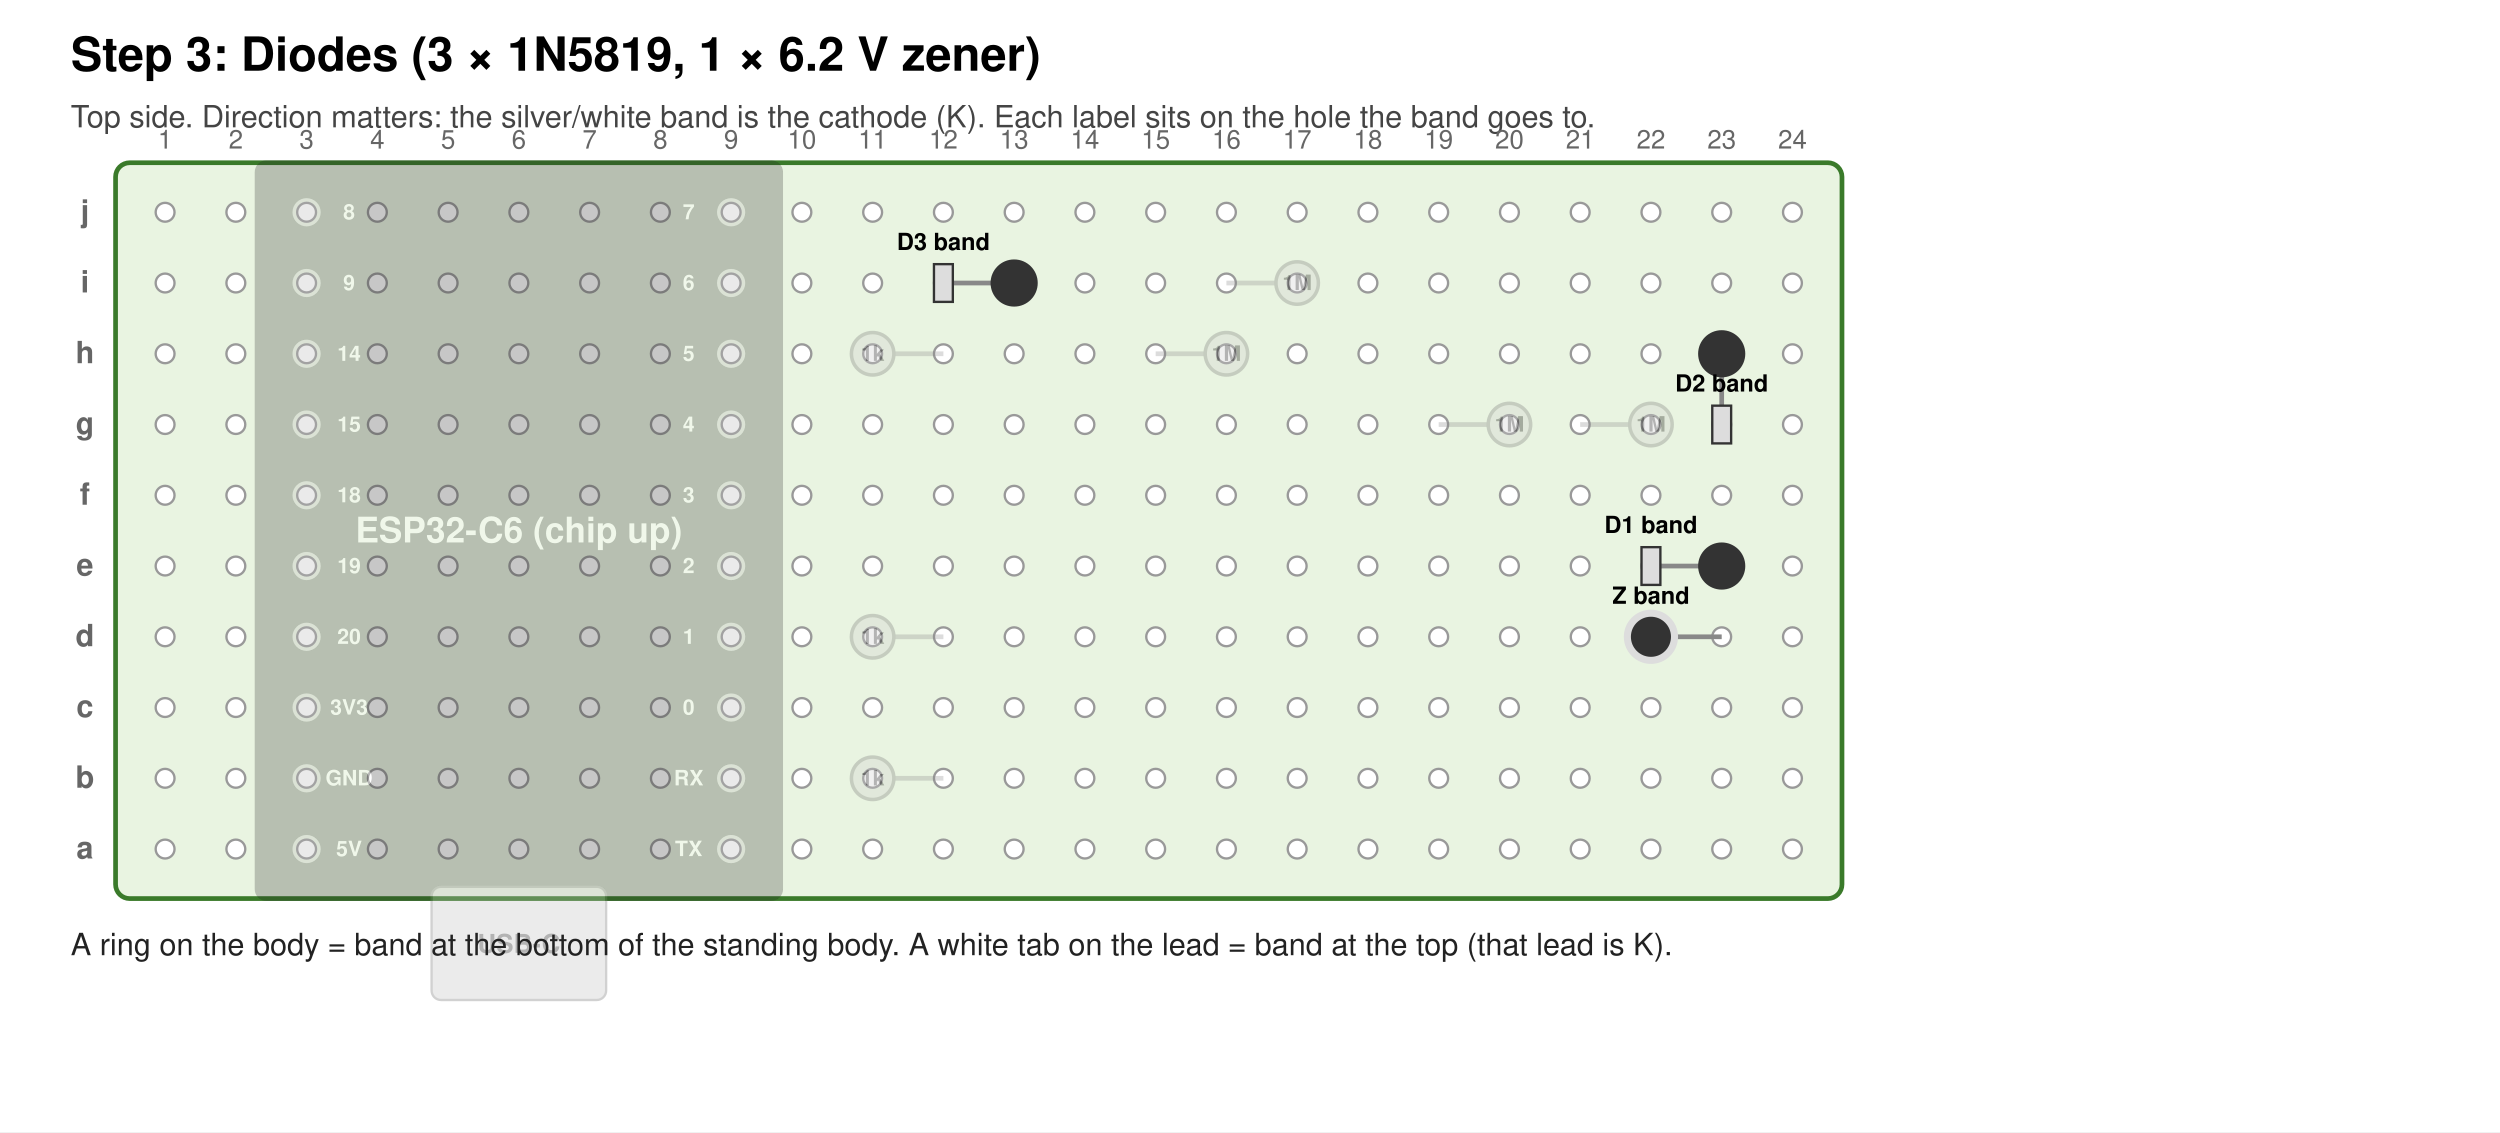
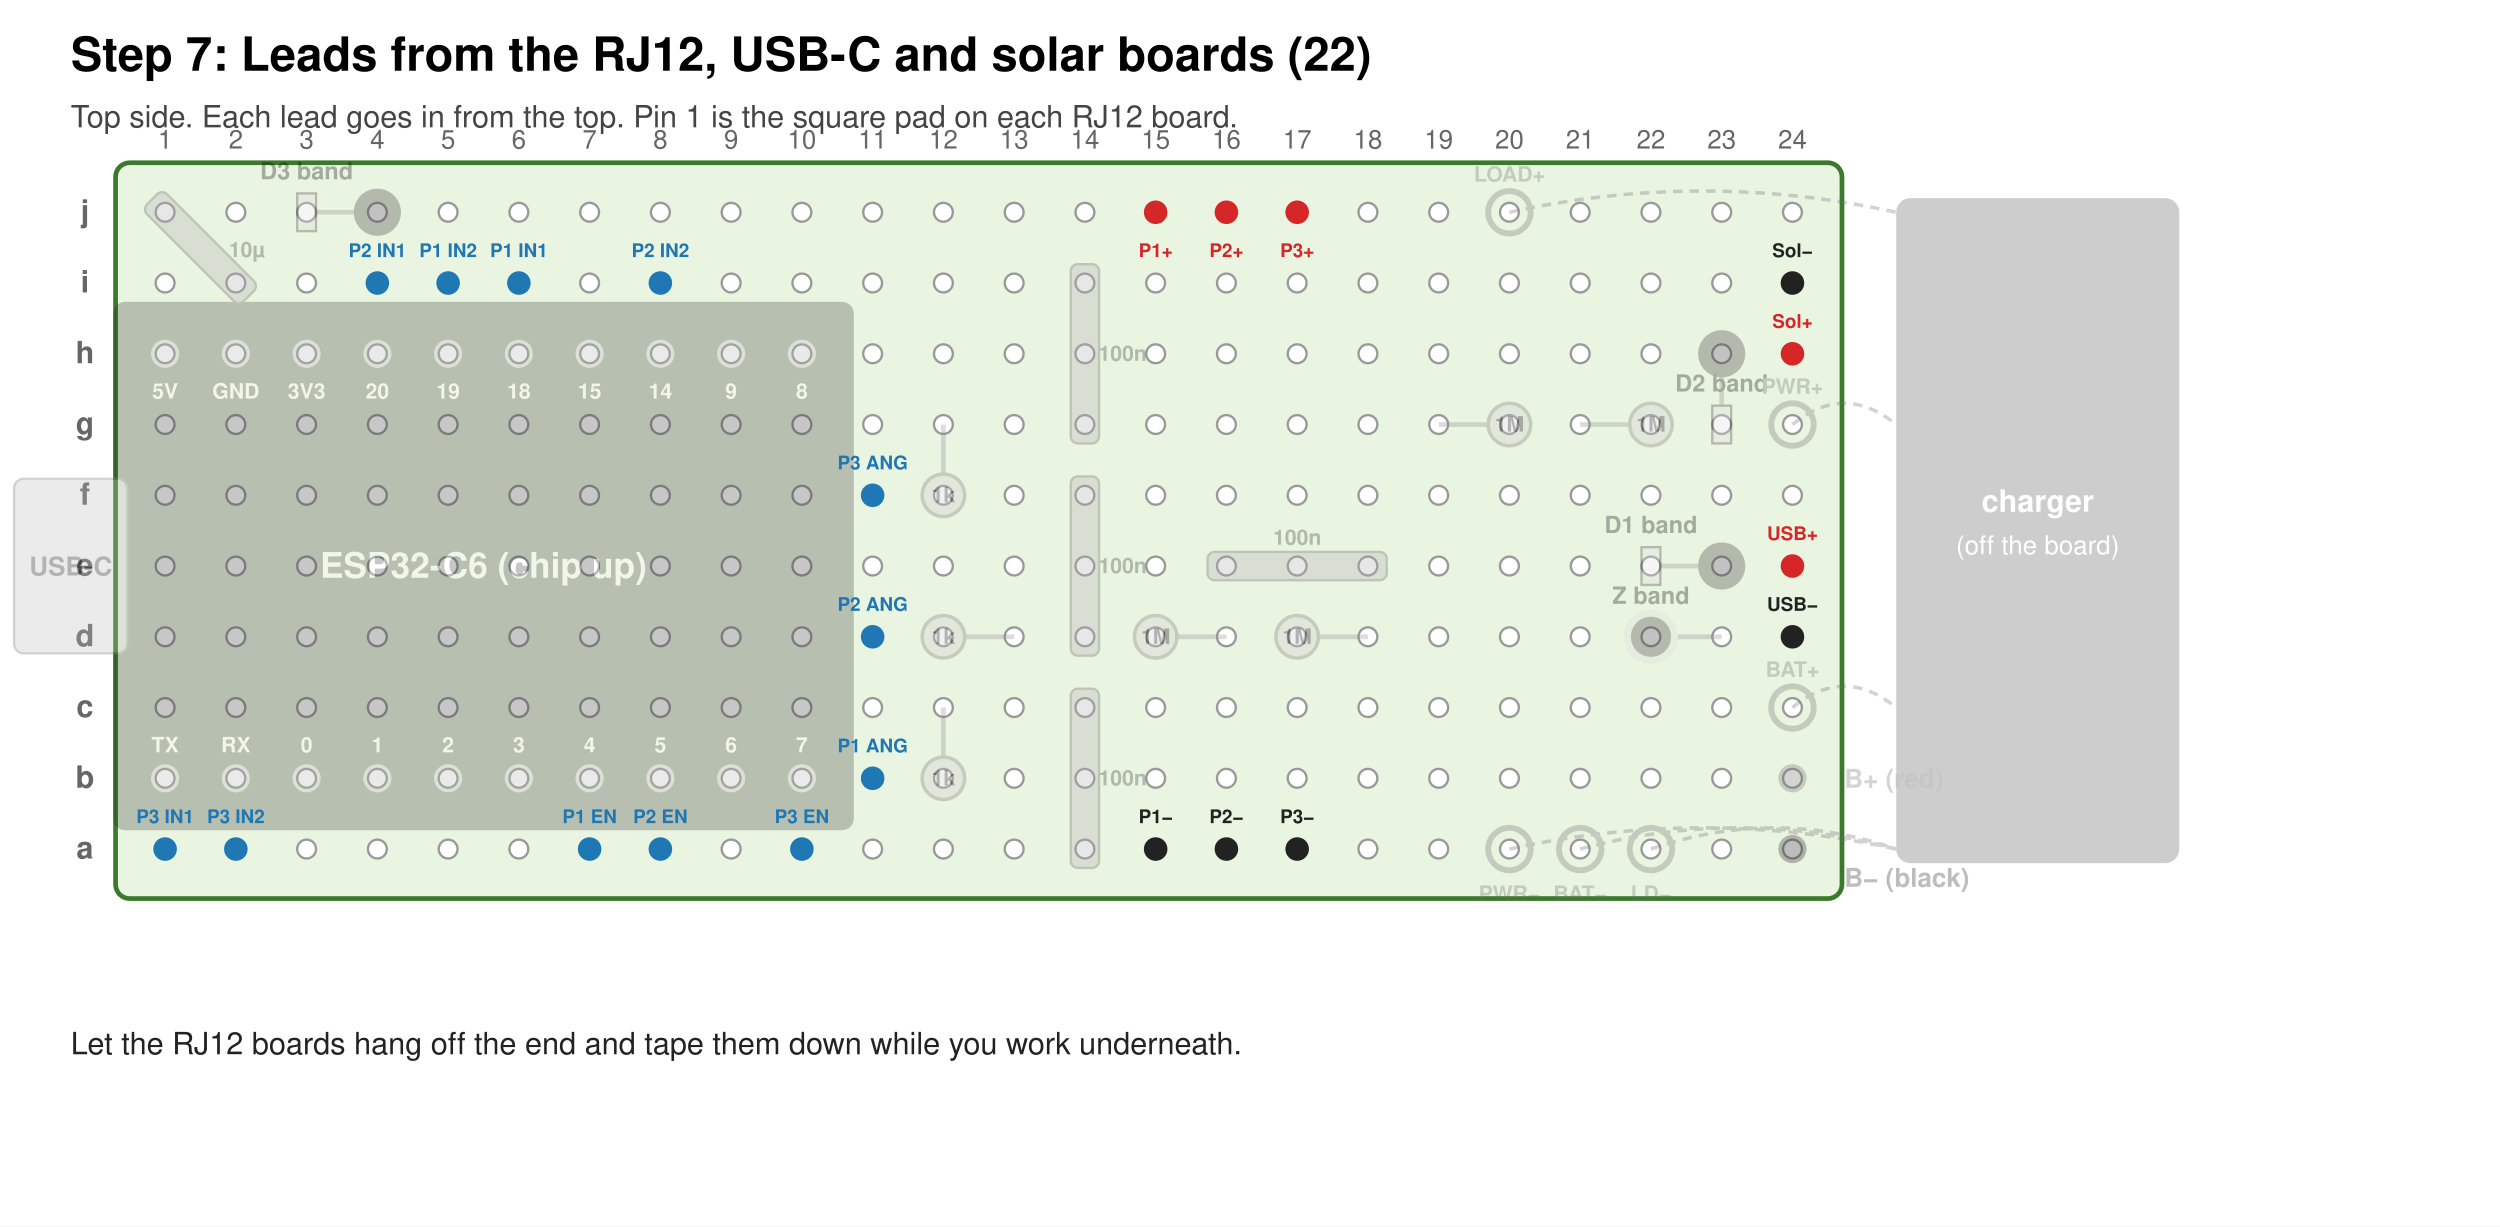
- <svg xmlns="http://www.w3.org/2000/svg" width="1060" height="480" font-family="Helvetica,Arial">
+ <svg xmlns="http://www.w3.org/2000/svg" width="1060" height="520" font-family="Helvetica,Arial">
  <defs>
    <filter id="mute">
      <feColorMatrix type="saturate" values="0" />
    </filter>
  </defs>
  <rect width="100%" height="100%" fill="#ffffff" />
-   <text x="30" y="30" font-size="20" font-weight="bold">Step 3: Diodes (3 × 1N5819, 1 × 6.2 V zener)</text>
-   <text x="30" y="54" font-size="13" fill="#444">Top side. Direction matters: the silver/white band is the cathode (K). Each label sits on the hole the band goes to.</text>
+   <text x="30" y="30" font-size="20" font-weight="bold">Step 7: Leads from the RJ12, USB-C and solar boards (22)</text>
+   <text x="30" y="54" font-size="13" fill="#444">Top side. Each lead goes in from the top. Pin 1 is the square pad on each RJ12 board.</text>
  <rect x="49" y="69" width="732" height="312" rx="6" fill="#e9f4e1" stroke="#3a7a2a" stroke-width="2" />
  <text x="70" y="63" font-size="11" fill="#666" text-anchor="middle">1</text>
  <text x="100" y="63" font-size="11" fill="#666" text-anchor="middle">2</text>
  <text x="130" y="63" font-size="11" fill="#666" text-anchor="middle">3</text>
  <text x="160" y="63" font-size="11" fill="#666" text-anchor="middle">4</text>
  <text x="190" y="63" font-size="11" fill="#666" text-anchor="middle">5</text>
  <text x="220" y="63" font-size="11" fill="#666" text-anchor="middle">6</text>
  <text x="250" y="63" font-size="11" fill="#666" text-anchor="middle">7</text>
  <text x="280" y="63" font-size="11" fill="#666" text-anchor="middle">8</text>
  <text x="310" y="63" font-size="11" fill="#666" text-anchor="middle">9</text>
  <text x="340" y="63" font-size="11" fill="#666" text-anchor="middle">10</text>
  <text x="370" y="63" font-size="11" fill="#666" text-anchor="middle">11</text>
  <text x="400" y="63" font-size="11" fill="#666" text-anchor="middle">12</text>
  <text x="430" y="63" font-size="11" fill="#666" text-anchor="middle">13</text>
  <text x="460" y="63" font-size="11" fill="#666" text-anchor="middle">14</text>
  <text x="490" y="63" font-size="11" fill="#666" text-anchor="middle">15</text>
  <text x="520" y="63" font-size="11" fill="#666" text-anchor="middle">16</text>
  <text x="550" y="63" font-size="11" fill="#666" text-anchor="middle">17</text>
  <text x="580" y="63" font-size="11" fill="#666" text-anchor="middle">18</text>
  <text x="610" y="63" font-size="11" fill="#666" text-anchor="middle">19</text>
  <text x="640" y="63" font-size="11" fill="#666" text-anchor="middle">20</text>
  <text x="670" y="63" font-size="11" fill="#666" text-anchor="middle">21</text>
  <text x="700" y="63" font-size="11" fill="#666" text-anchor="middle">22</text>
  <text x="730" y="63" font-size="11" fill="#666" text-anchor="middle">23</text>
  <text x="760" y="63" font-size="11" fill="#666" text-anchor="middle">24</text>
  <text x="36" y="364" font-size="13" font-weight="bold" fill="#666" text-anchor="middle">a</text>
  <text x="36" y="334" font-size="13" font-weight="bold" fill="#666" text-anchor="middle">b</text>
  <text x="36" y="304" font-size="13" font-weight="bold" fill="#666" text-anchor="middle">c</text>
  <text x="36" y="274" font-size="13" font-weight="bold" fill="#666" text-anchor="middle">d</text>
  <text x="36" y="244" font-size="13" font-weight="bold" fill="#666" text-anchor="middle">e</text>
  <text x="36" y="214" font-size="13" font-weight="bold" fill="#666" text-anchor="middle">f</text>
  <text x="36" y="184" font-size="13" font-weight="bold" fill="#666" text-anchor="middle">g</text>
  <text x="36" y="154" font-size="13" font-weight="bold" fill="#666" text-anchor="middle">h</text>
  <text x="36" y="124" font-size="13" font-weight="bold" fill="#666" text-anchor="middle">i</text>
  <text x="36" y="94" font-size="13" font-weight="bold" fill="#666" text-anchor="middle">j</text>
  <circle cx="70" cy="360" r="4" fill="#fff" stroke="#999" />
  <circle cx="70" cy="330" r="4" fill="#fff" stroke="#999" />
  <circle cx="70" cy="300" r="4" fill="#fff" stroke="#999" />
  <circle cx="70" cy="270" r="4" fill="#fff" stroke="#999" />
  <circle cx="70" cy="240" r="4" fill="#fff" stroke="#999" />
  <circle cx="70" cy="210" r="4" fill="#fff" stroke="#999" />
  <circle cx="70" cy="180" r="4" fill="#fff" stroke="#999" />
  <circle cx="70" cy="150" r="4" fill="#fff" stroke="#999" />
  <circle cx="70" cy="120" r="4" fill="#fff" stroke="#999" />
  <circle cx="70" cy="90" r="4" fill="#fff" stroke="#999" />
  <circle cx="100" cy="360" r="4" fill="#fff" stroke="#999" />
  <circle cx="100" cy="330" r="4" fill="#fff" stroke="#999" />
  <circle cx="100" cy="300" r="4" fill="#fff" stroke="#999" />
  <circle cx="100" cy="270" r="4" fill="#fff" stroke="#999" />
  <circle cx="100" cy="240" r="4" fill="#fff" stroke="#999" />
  <circle cx="100" cy="210" r="4" fill="#fff" stroke="#999" />
  <circle cx="100" cy="180" r="4" fill="#fff" stroke="#999" />
  <circle cx="100" cy="150" r="4" fill="#fff" stroke="#999" />
  <circle cx="100" cy="120" r="4" fill="#fff" stroke="#999" />
  <circle cx="100" cy="90" r="4" fill="#fff" stroke="#999" />
  <circle cx="130" cy="360" r="4" fill="#fff" stroke="#999" />
  <circle cx="130" cy="330" r="4" fill="#fff" stroke="#999" />
  <circle cx="130" cy="300" r="4" fill="#fff" stroke="#999" />
  <circle cx="130" cy="270" r="4" fill="#fff" stroke="#999" />
  <circle cx="130" cy="240" r="4" fill="#fff" stroke="#999" />
  <circle cx="130" cy="210" r="4" fill="#fff" stroke="#999" />
  <circle cx="130" cy="180" r="4" fill="#fff" stroke="#999" />
  <circle cx="130" cy="150" r="4" fill="#fff" stroke="#999" />
  <circle cx="130" cy="120" r="4" fill="#fff" stroke="#999" />
  <circle cx="130" cy="90" r="4" fill="#fff" stroke="#999" />
  <circle cx="160" cy="360" r="4" fill="#fff" stroke="#999" />
  <circle cx="160" cy="330" r="4" fill="#fff" stroke="#999" />
  <circle cx="160" cy="300" r="4" fill="#fff" stroke="#999" />
  <circle cx="160" cy="270" r="4" fill="#fff" stroke="#999" />
  <circle cx="160" cy="240" r="4" fill="#fff" stroke="#999" />
  <circle cx="160" cy="210" r="4" fill="#fff" stroke="#999" />
  <circle cx="160" cy="180" r="4" fill="#fff" stroke="#999" />
  <circle cx="160" cy="150" r="4" fill="#fff" stroke="#999" />
  <circle cx="160" cy="120" r="4" fill="#fff" stroke="#999" />
  <circle cx="160" cy="90" r="4" fill="#fff" stroke="#999" />
  <circle cx="190" cy="360" r="4" fill="#fff" stroke="#999" />
  <circle cx="190" cy="330" r="4" fill="#fff" stroke="#999" />
  <circle cx="190" cy="300" r="4" fill="#fff" stroke="#999" />
  <circle cx="190" cy="270" r="4" fill="#fff" stroke="#999" />
  <circle cx="190" cy="240" r="4" fill="#fff" stroke="#999" />
  <circle cx="190" cy="210" r="4" fill="#fff" stroke="#999" />
  <circle cx="190" cy="180" r="4" fill="#fff" stroke="#999" />
  <circle cx="190" cy="150" r="4" fill="#fff" stroke="#999" />
  <circle cx="190" cy="120" r="4" fill="#fff" stroke="#999" />
  <circle cx="190" cy="90" r="4" fill="#fff" stroke="#999" />
  <circle cx="220" cy="360" r="4" fill="#fff" stroke="#999" />
  <circle cx="220" cy="330" r="4" fill="#fff" stroke="#999" />
  <circle cx="220" cy="300" r="4" fill="#fff" stroke="#999" />
  <circle cx="220" cy="270" r="4" fill="#fff" stroke="#999" />
  <circle cx="220" cy="240" r="4" fill="#fff" stroke="#999" />
  <circle cx="220" cy="210" r="4" fill="#fff" stroke="#999" />
  <circle cx="220" cy="180" r="4" fill="#fff" stroke="#999" />
  <circle cx="220" cy="150" r="4" fill="#fff" stroke="#999" />
  <circle cx="220" cy="120" r="4" fill="#fff" stroke="#999" />
  <circle cx="220" cy="90" r="4" fill="#fff" stroke="#999" />
  <circle cx="250" cy="360" r="4" fill="#fff" stroke="#999" />
  <circle cx="250" cy="330" r="4" fill="#fff" stroke="#999" />
  <circle cx="250" cy="300" r="4" fill="#fff" stroke="#999" />
  <circle cx="250" cy="270" r="4" fill="#fff" stroke="#999" />
  <circle cx="250" cy="240" r="4" fill="#fff" stroke="#999" />
  <circle cx="250" cy="210" r="4" fill="#fff" stroke="#999" />
  <circle cx="250" cy="180" r="4" fill="#fff" stroke="#999" />
  <circle cx="250" cy="150" r="4" fill="#fff" stroke="#999" />
  <circle cx="250" cy="120" r="4" fill="#fff" stroke="#999" />
  <circle cx="250" cy="90" r="4" fill="#fff" stroke="#999" />
  <circle cx="280" cy="360" r="4" fill="#fff" stroke="#999" />
  <circle cx="280" cy="330" r="4" fill="#fff" stroke="#999" />
  <circle cx="280" cy="300" r="4" fill="#fff" stroke="#999" />
  <circle cx="280" cy="270" r="4" fill="#fff" stroke="#999" />
  <circle cx="280" cy="240" r="4" fill="#fff" stroke="#999" />
  <circle cx="280" cy="210" r="4" fill="#fff" stroke="#999" />
  <circle cx="280" cy="180" r="4" fill="#fff" stroke="#999" />
  <circle cx="280" cy="150" r="4" fill="#fff" stroke="#999" />
  <circle cx="280" cy="120" r="4" fill="#fff" stroke="#999" />
  <circle cx="280" cy="90" r="4" fill="#fff" stroke="#999" />
  <circle cx="310" cy="360" r="4" fill="#fff" stroke="#999" />
  <circle cx="310" cy="330" r="4" fill="#fff" stroke="#999" />
  <circle cx="310" cy="300" r="4" fill="#fff" stroke="#999" />
  <circle cx="310" cy="270" r="4" fill="#fff" stroke="#999" />
  <circle cx="310" cy="240" r="4" fill="#fff" stroke="#999" />
  <circle cx="310" cy="210" r="4" fill="#fff" stroke="#999" />
  <circle cx="310" cy="180" r="4" fill="#fff" stroke="#999" />
  <circle cx="310" cy="150" r="4" fill="#fff" stroke="#999" />
  <circle cx="310" cy="120" r="4" fill="#fff" stroke="#999" />
  <circle cx="310" cy="90" r="4" fill="#fff" stroke="#999" />
  <circle cx="340" cy="360" r="4" fill="#fff" stroke="#999" />
  <circle cx="340" cy="330" r="4" fill="#fff" stroke="#999" />
  <circle cx="340" cy="300" r="4" fill="#fff" stroke="#999" />
  <circle cx="340" cy="270" r="4" fill="#fff" stroke="#999" />
  <circle cx="340" cy="240" r="4" fill="#fff" stroke="#999" />
  <circle cx="340" cy="210" r="4" fill="#fff" stroke="#999" />
  <circle cx="340" cy="180" r="4" fill="#fff" stroke="#999" />
  <circle cx="340" cy="150" r="4" fill="#fff" stroke="#999" />
  <circle cx="340" cy="120" r="4" fill="#fff" stroke="#999" />
  <circle cx="340" cy="90" r="4" fill="#fff" stroke="#999" />
  <circle cx="370" cy="360" r="4" fill="#fff" stroke="#999" />
  <circle cx="370" cy="330" r="4" fill="#fff" stroke="#999" />
  <circle cx="370" cy="300" r="4" fill="#fff" stroke="#999" />
  <circle cx="370" cy="270" r="4" fill="#fff" stroke="#999" />
  <circle cx="370" cy="240" r="4" fill="#fff" stroke="#999" />
  <circle cx="370" cy="210" r="4" fill="#fff" stroke="#999" />
  <circle cx="370" cy="180" r="4" fill="#fff" stroke="#999" />
  <circle cx="370" cy="150" r="4" fill="#fff" stroke="#999" />
  <circle cx="370" cy="120" r="4" fill="#fff" stroke="#999" />
  <circle cx="370" cy="90" r="4" fill="#fff" stroke="#999" />
  <circle cx="400" cy="360" r="4" fill="#fff" stroke="#999" />
  <circle cx="400" cy="330" r="4" fill="#fff" stroke="#999" />
  <circle cx="400" cy="300" r="4" fill="#fff" stroke="#999" />
  <circle cx="400" cy="270" r="4" fill="#fff" stroke="#999" />
  <circle cx="400" cy="240" r="4" fill="#fff" stroke="#999" />
  <circle cx="400" cy="210" r="4" fill="#fff" stroke="#999" />
  <circle cx="400" cy="180" r="4" fill="#fff" stroke="#999" />
  <circle cx="400" cy="150" r="4" fill="#fff" stroke="#999" />
  <circle cx="400" cy="120" r="4" fill="#fff" stroke="#999" />
  <circle cx="400" cy="90" r="4" fill="#fff" stroke="#999" />
  <circle cx="430" cy="360" r="4" fill="#fff" stroke="#999" />
  <circle cx="430" cy="330" r="4" fill="#fff" stroke="#999" />
  <circle cx="430" cy="300" r="4" fill="#fff" stroke="#999" />
  <circle cx="430" cy="270" r="4" fill="#fff" stroke="#999" />
  <circle cx="430" cy="240" r="4" fill="#fff" stroke="#999" />
  <circle cx="430" cy="210" r="4" fill="#fff" stroke="#999" />
  <circle cx="430" cy="180" r="4" fill="#fff" stroke="#999" />
  <circle cx="430" cy="150" r="4" fill="#fff" stroke="#999" />
  <circle cx="430" cy="120" r="4" fill="#fff" stroke="#999" />
  <circle cx="430" cy="90" r="4" fill="#fff" stroke="#999" />
  <circle cx="460" cy="360" r="4" fill="#fff" stroke="#999" />
  <circle cx="460" cy="330" r="4" fill="#fff" stroke="#999" />
  <circle cx="460" cy="300" r="4" fill="#fff" stroke="#999" />
  <circle cx="460" cy="270" r="4" fill="#fff" stroke="#999" />
  <circle cx="460" cy="240" r="4" fill="#fff" stroke="#999" />
  <circle cx="460" cy="210" r="4" fill="#fff" stroke="#999" />
  <circle cx="460" cy="180" r="4" fill="#fff" stroke="#999" />
  <circle cx="460" cy="150" r="4" fill="#fff" stroke="#999" />
  <circle cx="460" cy="120" r="4" fill="#fff" stroke="#999" />
  <circle cx="460" cy="90" r="4" fill="#fff" stroke="#999" />
  <circle cx="490" cy="360" r="4" fill="#fff" stroke="#999" />
  <circle cx="490" cy="330" r="4" fill="#fff" stroke="#999" />
  <circle cx="490" cy="300" r="4" fill="#fff" stroke="#999" />
  <circle cx="490" cy="270" r="4" fill="#fff" stroke="#999" />
  <circle cx="490" cy="240" r="4" fill="#fff" stroke="#999" />
  <circle cx="490" cy="210" r="4" fill="#fff" stroke="#999" />
  <circle cx="490" cy="180" r="4" fill="#fff" stroke="#999" />
  <circle cx="490" cy="150" r="4" fill="#fff" stroke="#999" />
  <circle cx="490" cy="120" r="4" fill="#fff" stroke="#999" />
  <circle cx="490" cy="90" r="4" fill="#fff" stroke="#999" />
  <circle cx="520" cy="360" r="4" fill="#fff" stroke="#999" />
  <circle cx="520" cy="330" r="4" fill="#fff" stroke="#999" />
  <circle cx="520" cy="300" r="4" fill="#fff" stroke="#999" />
  <circle cx="520" cy="270" r="4" fill="#fff" stroke="#999" />
  <circle cx="520" cy="240" r="4" fill="#fff" stroke="#999" />
  <circle cx="520" cy="210" r="4" fill="#fff" stroke="#999" />
  <circle cx="520" cy="180" r="4" fill="#fff" stroke="#999" />
  <circle cx="520" cy="150" r="4" fill="#fff" stroke="#999" />
  <circle cx="520" cy="120" r="4" fill="#fff" stroke="#999" />
  <circle cx="520" cy="90" r="4" fill="#fff" stroke="#999" />
  <circle cx="550" cy="360" r="4" fill="#fff" stroke="#999" />
  <circle cx="550" cy="330" r="4" fill="#fff" stroke="#999" />
  <circle cx="550" cy="300" r="4" fill="#fff" stroke="#999" />
  <circle cx="550" cy="270" r="4" fill="#fff" stroke="#999" />
  <circle cx="550" cy="240" r="4" fill="#fff" stroke="#999" />
  <circle cx="550" cy="210" r="4" fill="#fff" stroke="#999" />
  <circle cx="550" cy="180" r="4" fill="#fff" stroke="#999" />
  <circle cx="550" cy="150" r="4" fill="#fff" stroke="#999" />
  <circle cx="550" cy="120" r="4" fill="#fff" stroke="#999" />
  <circle cx="550" cy="90" r="4" fill="#fff" stroke="#999" />
  <circle cx="580" cy="360" r="4" fill="#fff" stroke="#999" />
  <circle cx="580" cy="330" r="4" fill="#fff" stroke="#999" />
  <circle cx="580" cy="300" r="4" fill="#fff" stroke="#999" />
  <circle cx="580" cy="270" r="4" fill="#fff" stroke="#999" />
  <circle cx="580" cy="240" r="4" fill="#fff" stroke="#999" />
  <circle cx="580" cy="210" r="4" fill="#fff" stroke="#999" />
  <circle cx="580" cy="180" r="4" fill="#fff" stroke="#999" />
  <circle cx="580" cy="150" r="4" fill="#fff" stroke="#999" />
  <circle cx="580" cy="120" r="4" fill="#fff" stroke="#999" />
  <circle cx="580" cy="90" r="4" fill="#fff" stroke="#999" />
  <circle cx="610" cy="360" r="4" fill="#fff" stroke="#999" />
  <circle cx="610" cy="330" r="4" fill="#fff" stroke="#999" />
  <circle cx="610" cy="300" r="4" fill="#fff" stroke="#999" />
  <circle cx="610" cy="270" r="4" fill="#fff" stroke="#999" />
  <circle cx="610" cy="240" r="4" fill="#fff" stroke="#999" />
  <circle cx="610" cy="210" r="4" fill="#fff" stroke="#999" />
  <circle cx="610" cy="180" r="4" fill="#fff" stroke="#999" />
  <circle cx="610" cy="150" r="4" fill="#fff" stroke="#999" />
  <circle cx="610" cy="120" r="4" fill="#fff" stroke="#999" />
  <circle cx="610" cy="90" r="4" fill="#fff" stroke="#999" />
  <circle cx="640" cy="360" r="4" fill="#fff" stroke="#999" />
  <circle cx="640" cy="330" r="4" fill="#fff" stroke="#999" />
  <circle cx="640" cy="300" r="4" fill="#fff" stroke="#999" />
  <circle cx="640" cy="270" r="4" fill="#fff" stroke="#999" />
  <circle cx="640" cy="240" r="4" fill="#fff" stroke="#999" />
  <circle cx="640" cy="210" r="4" fill="#fff" stroke="#999" />
  <circle cx="640" cy="180" r="4" fill="#fff" stroke="#999" />
  <circle cx="640" cy="150" r="4" fill="#fff" stroke="#999" />
  <circle cx="640" cy="120" r="4" fill="#fff" stroke="#999" />
  <circle cx="640" cy="90" r="4" fill="#fff" stroke="#999" />
  <circle cx="670" cy="360" r="4" fill="#fff" stroke="#999" />
  <circle cx="670" cy="330" r="4" fill="#fff" stroke="#999" />
  <circle cx="670" cy="300" r="4" fill="#fff" stroke="#999" />
  <circle cx="670" cy="270" r="4" fill="#fff" stroke="#999" />
  <circle cx="670" cy="240" r="4" fill="#fff" stroke="#999" />
  <circle cx="670" cy="210" r="4" fill="#fff" stroke="#999" />
  <circle cx="670" cy="180" r="4" fill="#fff" stroke="#999" />
  <circle cx="670" cy="150" r="4" fill="#fff" stroke="#999" />
  <circle cx="670" cy="120" r="4" fill="#fff" stroke="#999" />
  <circle cx="670" cy="90" r="4" fill="#fff" stroke="#999" />
  <circle cx="700" cy="360" r="4" fill="#fff" stroke="#999" />
  <circle cx="700" cy="330" r="4" fill="#fff" stroke="#999" />
  <circle cx="700" cy="300" r="4" fill="#fff" stroke="#999" />
  <circle cx="700" cy="270" r="4" fill="#fff" stroke="#999" />
  <circle cx="700" cy="240" r="4" fill="#fff" stroke="#999" />
  <circle cx="700" cy="210" r="4" fill="#fff" stroke="#999" />
  <circle cx="700" cy="180" r="4" fill="#fff" stroke="#999" />
  <circle cx="700" cy="150" r="4" fill="#fff" stroke="#999" />
  <circle cx="700" cy="120" r="4" fill="#fff" stroke="#999" />
  <circle cx="700" cy="90" r="4" fill="#fff" stroke="#999" />
  <circle cx="730" cy="360" r="4" fill="#fff" stroke="#999" />
  <circle cx="730" cy="330" r="4" fill="#fff" stroke="#999" />
  <circle cx="730" cy="300" r="4" fill="#fff" stroke="#999" />
  <circle cx="730" cy="270" r="4" fill="#fff" stroke="#999" />
  <circle cx="730" cy="240" r="4" fill="#fff" stroke="#999" />
  <circle cx="730" cy="210" r="4" fill="#fff" stroke="#999" />
  <circle cx="730" cy="180" r="4" fill="#fff" stroke="#999" />
  <circle cx="730" cy="150" r="4" fill="#fff" stroke="#999" />
  <circle cx="730" cy="120" r="4" fill="#fff" stroke="#999" />
  <circle cx="730" cy="90" r="4" fill="#fff" stroke="#999" />
  <circle cx="760" cy="360" r="4" fill="#fff" stroke="#999" />
  <circle cx="760" cy="330" r="4" fill="#fff" stroke="#999" />
  <circle cx="760" cy="300" r="4" fill="#fff" stroke="#999" />
  <circle cx="760" cy="270" r="4" fill="#fff" stroke="#999" />
  <circle cx="760" cy="240" r="4" fill="#fff" stroke="#999" />
  <circle cx="760" cy="210" r="4" fill="#fff" stroke="#999" />
  <circle cx="760" cy="180" r="4" fill="#fff" stroke="#999" />
  <circle cx="760" cy="150" r="4" fill="#fff" stroke="#999" />
  <circle cx="760" cy="120" r="4" fill="#fff" stroke="#999" />
  <circle cx="760" cy="90" r="4" fill="#fff" stroke="#999" />
  <g filter="url(#mute)" opacity="0.3">
-     <rect x="108" y="68" width="224" height="314" rx="5" fill="#1b1b1b" opacity="0.85" />
-     <rect x="183" y="376" width="74" height="48" rx="4" fill="#bbb" stroke="#666" />
-     <text x="220" y="404" font-size="11" text-anchor="middle" font-weight="bold">USB-C</text>
-     <circle cx="130" cy="360" r="6" fill="#e0b040" />
-     <text x="148" y="363" font-size="9" fill="#fff" text-anchor="middle" font-weight="bold">5V</text>
+     <rect x="48" y="128" width="314" height="224" rx="5" fill="#1b1b1b" opacity="0.85" />
+     <rect x="6" y="203" width="48" height="74" rx="4" fill="#bbb" stroke="#666" />
+     <text x="30" y="244" font-size="11" text-anchor="middle" font-weight="bold">USB-C</text>
+     <circle cx="70" cy="330" r="6" fill="#e0b040" />
+     <text x="70" y="319" font-size="9" fill="#fff" text-anchor="middle" font-weight="bold">TX</text>
+     <circle cx="100" cy="330" r="6" fill="#e0b040" />
+     <text x="100" y="319" font-size="9" fill="#fff" text-anchor="middle" font-weight="bold">RX</text>
    <circle cx="130" cy="330" r="6" fill="#e0b040" />
-     <text x="148" y="333" font-size="9" fill="#fff" text-anchor="middle" font-weight="bold">GND</text>
-     <circle cx="130" cy="300" r="6" fill="#e0b040" />
-     <text x="148" y="303" font-size="9" fill="#fff" text-anchor="middle" font-weight="bold">3V3</text>
-     <circle cx="130" cy="270" r="6" fill="#e0b040" />
-     <text x="148" y="273" font-size="9" fill="#fff" text-anchor="middle" font-weight="bold">20</text>
-     <circle cx="130" cy="240" r="6" fill="#e0b040" />
-     <text x="148" y="243" font-size="9" fill="#fff" text-anchor="middle" font-weight="bold">19</text>
-     <circle cx="130" cy="210" r="6" fill="#e0b040" />
-     <text x="148" y="213" font-size="9" fill="#fff" text-anchor="middle" font-weight="bold">18</text>
-     <circle cx="130" cy="180" r="6" fill="#e0b040" />
-     <text x="148" y="183" font-size="9" fill="#fff" text-anchor="middle" font-weight="bold">15</text>
+     <text x="130" y="319" font-size="9" fill="#fff" text-anchor="middle" font-weight="bold">0</text>
+     <circle cx="160" cy="330" r="6" fill="#e0b040" />
+     <text x="160" y="319" font-size="9" fill="#fff" text-anchor="middle" font-weight="bold">1</text>
+     <circle cx="190" cy="330" r="6" fill="#e0b040" />
+     <text x="190" y="319" font-size="9" fill="#fff" text-anchor="middle" font-weight="bold">2</text>
+     <circle cx="220" cy="330" r="6" fill="#e0b040" />
+     <text x="220" y="319" font-size="9" fill="#fff" text-anchor="middle" font-weight="bold">3</text>
+     <circle cx="250" cy="330" r="6" fill="#e0b040" />
+     <text x="250" y="319" font-size="9" fill="#fff" text-anchor="middle" font-weight="bold">4</text>
+     <circle cx="280" cy="330" r="6" fill="#e0b040" />
+     <text x="280" y="319" font-size="9" fill="#fff" text-anchor="middle" font-weight="bold">5</text>
+     <circle cx="310" cy="330" r="6" fill="#e0b040" />
+     <text x="310" y="319" font-size="9" fill="#fff" text-anchor="middle" font-weight="bold">6</text>
+     <circle cx="340" cy="330" r="6" fill="#e0b040" />
+     <text x="340" y="319" font-size="9" fill="#fff" text-anchor="middle" font-weight="bold">7</text>
+     <circle cx="70" cy="150" r="6" fill="#e0b040" />
+     <text x="70" y="169" font-size="9" fill="#fff" text-anchor="middle" font-weight="bold">5V</text>
+     <circle cx="100" cy="150" r="6" fill="#e0b040" />
+     <text x="100" y="169" font-size="9" fill="#fff" text-anchor="middle" font-weight="bold">GND</text>
    <circle cx="130" cy="150" r="6" fill="#e0b040" />
-     <text x="148" y="153" font-size="9" fill="#fff" text-anchor="middle" font-weight="bold">14</text>
-     <circle cx="130" cy="120" r="6" fill="#e0b040" />
-     <text x="148" y="123" font-size="9" fill="#fff" text-anchor="middle" font-weight="bold">9</text>
-     <circle cx="130" cy="90" r="6" fill="#e0b040" />
-     <text x="148" y="93" font-size="9" fill="#fff" text-anchor="middle" font-weight="bold">8</text>
-     <circle cx="310" cy="360" r="6" fill="#e0b040" />
-     <text x="292" y="363" font-size="9" fill="#fff" text-anchor="middle" font-weight="bold">TX</text>
-     <circle cx="310" cy="330" r="6" fill="#e0b040" />
-     <text x="292" y="333" font-size="9" fill="#fff" text-anchor="middle" font-weight="bold">RX</text>
-     <circle cx="310" cy="300" r="6" fill="#e0b040" />
-     <text x="292" y="303" font-size="9" fill="#fff" text-anchor="middle" font-weight="bold">0</text>
-     <circle cx="310" cy="270" r="6" fill="#e0b040" />
-     <text x="292" y="273" font-size="9" fill="#fff" text-anchor="middle" font-weight="bold">1</text>
-     <circle cx="310" cy="240" r="6" fill="#e0b040" />
-     <text x="292" y="243" font-size="9" fill="#fff" text-anchor="middle" font-weight="bold">2</text>
-     <circle cx="310" cy="210" r="6" fill="#e0b040" />
-     <text x="292" y="213" font-size="9" fill="#fff" text-anchor="middle" font-weight="bold">3</text>
-     <circle cx="310" cy="180" r="6" fill="#e0b040" />
-     <text x="292" y="183" font-size="9" fill="#fff" text-anchor="middle" font-weight="bold">4</text>
+     <text x="130" y="169" font-size="9" fill="#fff" text-anchor="middle" font-weight="bold">3V3</text>
+     <circle cx="160" cy="150" r="6" fill="#e0b040" />
+     <text x="160" y="169" font-size="9" fill="#fff" text-anchor="middle" font-weight="bold">20</text>
+     <circle cx="190" cy="150" r="6" fill="#e0b040" />
+     <text x="190" y="169" font-size="9" fill="#fff" text-anchor="middle" font-weight="bold">19</text>
+     <circle cx="220" cy="150" r="6" fill="#e0b040" />
+     <text x="220" y="169" font-size="9" fill="#fff" text-anchor="middle" font-weight="bold">18</text>
+     <circle cx="250" cy="150" r="6" fill="#e0b040" />
+     <text x="250" y="169" font-size="9" fill="#fff" text-anchor="middle" font-weight="bold">15</text>
+     <circle cx="280" cy="150" r="6" fill="#e0b040" />
+     <text x="280" y="169" font-size="9" fill="#fff" text-anchor="middle" font-weight="bold">14</text>
    <circle cx="310" cy="150" r="6" fill="#e0b040" />
-     <text x="292" y="153" font-size="9" fill="#fff" text-anchor="middle" font-weight="bold">5</text>
-     <circle cx="310" cy="120" r="6" fill="#e0b040" />
-     <text x="292" y="123" font-size="9" fill="#fff" text-anchor="middle" font-weight="bold">6</text>
-     <circle cx="310" cy="90" r="6" fill="#e0b040" />
-     <text x="292" y="93" font-size="9" fill="#fff" text-anchor="middle" font-weight="bold">7</text>
-     <text x="220" y="230" font-size="15" fill="#fff" text-anchor="middle" font-weight="bold">ESP32-C6 (chip up)</text>
-     <line x1="550" y1="120" x2="520" y2="120" stroke="#888" stroke-width="2" />
-     <circle cx="550" cy="120" r="9" fill="#e8c88a" stroke="#8a6a2a" stroke-width="1.5" />
-     <text x="550" y="123" font-size="9" text-anchor="middle" font-weight="bold">1M</text>
-     <line x1="520" y1="150" x2="490" y2="150" stroke="#888" stroke-width="2" />
-     <circle cx="520" cy="150" r="9" fill="#e8c88a" stroke="#8a6a2a" stroke-width="1.5" />
-     <text x="520" y="153" font-size="9" text-anchor="middle" font-weight="bold">1M</text>
+     <text x="310" y="169" font-size="9" fill="#fff" text-anchor="middle" font-weight="bold">9</text>
+     <circle cx="340" cy="150" r="6" fill="#e0b040" />
+     <text x="340" y="169" font-size="9" fill="#fff" text-anchor="middle" font-weight="bold">8</text>
+     <text x="205" y="245" font-size="15" fill="#fff" text-anchor="middle" font-weight="bold">ESP32-C6 (chip up)</text>
+     <line x1="490" y1="270" x2="520" y2="270" stroke="#888" stroke-width="2" />
+     <circle cx="490" cy="270" r="9" fill="#e8c88a" stroke="#8a6a2a" stroke-width="1.5" />
+     <text x="490" y="273" font-size="9" text-anchor="middle" font-weight="bold">1M</text>
+     <line x1="550" y1="270" x2="580" y2="270" stroke="#888" stroke-width="2" />
+     <circle cx="550" cy="270" r="9" fill="#e8c88a" stroke="#8a6a2a" stroke-width="1.5" />
+     <text x="550" y="273" font-size="9" text-anchor="middle" font-weight="bold">1M</text>
    <line x1="700" y1="180" x2="670" y2="180" stroke="#888" stroke-width="2" />
    <circle cx="700" cy="180" r="9" fill="#e8c88a" stroke="#8a6a2a" stroke-width="1.5" />
    <text x="700" y="183" font-size="9" text-anchor="middle" font-weight="bold">1M</text>
    <line x1="640" y1="180" x2="610" y2="180" stroke="#888" stroke-width="2" />
    <circle cx="640" cy="180" r="9" fill="#e8c88a" stroke="#8a6a2a" stroke-width="1.5" />
    <text x="640" y="183" font-size="9" text-anchor="middle" font-weight="bold">1M</text>
-     <line x1="370" y1="330" x2="400" y2="330" stroke="#888" stroke-width="2" />
-     <circle cx="370" cy="330" r="9" fill="#e8c88a" stroke="#8a6a2a" stroke-width="1.5" />
-     <text x="370" y="333" font-size="9" text-anchor="middle" font-weight="bold">1k</text>
-     <line x1="370" y1="270" x2="400" y2="270" stroke="#888" stroke-width="2" />
-     <circle cx="370" cy="270" r="9" fill="#e8c88a" stroke="#8a6a2a" stroke-width="1.5" />
-     <text x="370" y="273" font-size="9" text-anchor="middle" font-weight="bold">1k</text>
-     <line x1="370" y1="150" x2="400" y2="150" stroke="#888" stroke-width="2" />
-     <circle cx="370" cy="150" r="9" fill="#e8c88a" stroke="#8a6a2a" stroke-width="1.5" />
-     <text x="370" y="153" font-size="9" text-anchor="middle" font-weight="bold">1k</text>
+     <line x1="400" y1="330" x2="400" y2="300" stroke="#888" stroke-width="2" />
+     <circle cx="400" cy="330" r="9" fill="#e8c88a" stroke="#8a6a2a" stroke-width="1.5" />
+     <text x="400" y="333" font-size="9" text-anchor="middle" font-weight="bold">1k</text>
+     <line x1="400" y1="270" x2="430" y2="270" stroke="#888" stroke-width="2" />
+     <circle cx="400" cy="270" r="9" fill="#e8c88a" stroke="#8a6a2a" stroke-width="1.5" />
+     <text x="400" y="273" font-size="9" text-anchor="middle" font-weight="bold">1k</text>
+     <line x1="400" y1="210" x2="400" y2="180" stroke="#888" stroke-width="2" />
+     <circle cx="400" cy="210" r="9" fill="#e8c88a" stroke="#8a6a2a" stroke-width="1.5" />
+     <text x="400" y="213" font-size="9" text-anchor="middle" font-weight="bold">1k</text>
+     <line x1="160" y1="90" x2="130" y2="90" stroke="#888" stroke-width="2" />
+     <circle cx="160" cy="90" r="10" fill="#333" />
+     <rect x="126" y="82" width="8" height="16" fill="#ddd" stroke="#333" />
+     <text x="130" y="76" font-size="10" fill="#000" text-anchor="middle" font-weight="bold">D3 band</text>
+     <line x1="730" y1="240" x2="700" y2="240" stroke="#888" stroke-width="2" />
+     <circle cx="730" cy="240" r="10" fill="#333" />
+     <rect x="696" y="232" width="8" height="16" fill="#ddd" stroke="#333" />
+     <text x="700" y="226" font-size="10" fill="#000" text-anchor="middle" font-weight="bold">D1 band</text>
+     <line x1="730" y1="150" x2="730" y2="180" stroke="#888" stroke-width="2" />
+     <circle cx="730" cy="150" r="10" fill="#333" />
+     <rect x="726" y="172" width="8" height="16" fill="#ddd" stroke="#333" />
+     <text x="730" y="166" font-size="10" fill="#000" text-anchor="middle" font-weight="bold">D2 band</text>
+     <line x1="700" y1="270" x2="730" y2="270" stroke="#888" stroke-width="2" />
+     <circle cx="700" cy="270" r="10" fill="#333" />
+     <circle cx="700" cy="270" r="10" fill="none" stroke="#ddd" stroke-width="3" />
+     <text x="700" y="256" font-size="10" fill="#000" text-anchor="middle" font-weight="bold">Z band</text>
+     <rect x="56" y="99" width="58" height="12" rx="3" fill="#7fb2e5" stroke="#2a5a8a" transform="rotate(45.0 85 105)" />
+     <text x="97" y="109" font-size="9" fill="#0b2e55" font-weight="bold">10µ</text>
+     <rect x="512" y="234" width="76" height="12" rx="3" fill="#7fb2e5" stroke="#2a5a8a" />
+     <text x="550" y="231" font-size="9" text-anchor="middle" fill="#0b2e55" font-weight="bold">100n</text>
+     <rect x="454" y="292" width="12" height="76" rx="3" fill="#7fb2e5" stroke="#2a5a8a" />
+     <text x="476" y="333" font-size="9" text-anchor="middle" fill="#0b2e55" font-weight="bold">100n</text>
+     <rect x="454" y="202" width="12" height="76" rx="3" fill="#7fb2e5" stroke="#2a5a8a" />
+     <text x="476" y="243" font-size="9" text-anchor="middle" fill="#0b2e55" font-weight="bold">100n</text>
+     <rect x="454" y="112" width="12" height="76" rx="3" fill="#7fb2e5" stroke="#2a5a8a" />
+     <text x="476" y="153" font-size="9" text-anchor="middle" fill="#0b2e55" font-weight="bold">100n</text>
+     <circle cx="760" cy="360" r="6" fill="#222" />
+     <text x="782" y="376" font-size="11" fill="#222" text-anchor="start" font-weight="bold">B− (black)</text>
+     <circle cx="760" cy="330" r="6" fill="#d62728" />
+     <text x="782" y="334" font-size="11" fill="#d62728" text-anchor="start" font-weight="bold">B+ (red)</text>
+     <rect x="804" y="84" width="120" height="282" rx="6" fill="#3b3b3b" opacity="0.85" />
+     <text x="864" y="217" font-size="13" fill="#fff" text-anchor="middle" font-weight="bold">charger</text>
+     <text x="864" y="235" font-size="11" fill="#fff" text-anchor="middle">(off the board)</text>
+     <circle cx="760" cy="180" r="9" fill="none" stroke="#0a7a3a" stroke-width="2.5" />
+     <path d="M760 180 Q782 162 804 180" fill="none" stroke="#0a7a3a" stroke-width="1.5" stroke-dasharray="4,3" />
+     <text x="760" y="167" font-size="9" fill="#0a7a3a" text-anchor="middle" font-weight="bold">PWR+</text>
+     <circle cx="640" cy="360" r="9" fill="none" stroke="#0a7a3a" stroke-width="2.5" />
+     <path d="M640 360 Q722 342 804 360" fill="none" stroke="#0a7a3a" stroke-width="1.5" stroke-dasharray="4,3" />
+     <text x="640" y="382" font-size="9" fill="#0a7a3a" text-anchor="middle" font-weight="bold">PWR−</text>
+     <circle cx="760" cy="300" r="9" fill="none" stroke="#0a7a3a" stroke-width="2.5" />
+     <path d="M760 300 Q782 282 804 300" fill="none" stroke="#0a7a3a" stroke-width="1.5" stroke-dasharray="4,3" />
+     <text x="760" y="287" font-size="9" fill="#0a7a3a" text-anchor="middle" font-weight="bold">BAT+</text>
+     <circle cx="670" cy="360" r="9" fill="none" stroke="#0a7a3a" stroke-width="2.5" />
+     <path d="M670 360 Q737 342 804 360" fill="none" stroke="#0a7a3a" stroke-width="1.5" stroke-dasharray="4,3" />
+     <text x="670" y="382" font-size="9" fill="#0a7a3a" text-anchor="middle" font-weight="bold">BAT−</text>
+     <circle cx="640" cy="90" r="9" fill="none" stroke="#0a7a3a" stroke-width="2.5" />
+     <path d="M640 90 Q722 72 804 90" fill="none" stroke="#0a7a3a" stroke-width="1.5" stroke-dasharray="4,3" />
+     <text x="640" y="77" font-size="9" fill="#0a7a3a" text-anchor="middle" font-weight="bold">LOAD+</text>
+     <circle cx="700" cy="360" r="9" fill="none" stroke="#0a7a3a" stroke-width="2.5" />
+     <path d="M700 360 Q752 342 804 360" fill="none" stroke="#0a7a3a" stroke-width="1.5" stroke-dasharray="4,3" />
+     <text x="700" y="382" font-size="9" fill="#0a7a3a" text-anchor="middle" font-weight="bold">LD−</text>
  </g>
-   <line x1="430" y1="120" x2="400" y2="120" stroke="#888" stroke-width="2" />
-   <circle cx="430" cy="120" r="10" fill="#333" />
-   <rect x="396" y="112" width="8" height="16" fill="#ddd" stroke="#333" />
-   <text x="400" y="106" font-size="10" fill="#000" text-anchor="middle" font-weight="bold">D3 band</text>
-   <line x1="730" y1="240" x2="700" y2="240" stroke="#888" stroke-width="2" />
-   <circle cx="730" cy="240" r="10" fill="#333" />
-   <rect x="696" y="232" width="8" height="16" fill="#ddd" stroke="#333" />
-   <text x="700" y="226" font-size="10" fill="#000" text-anchor="middle" font-weight="bold">D1 band</text>
-   <line x1="730" y1="150" x2="730" y2="180" stroke="#888" stroke-width="2" />
-   <circle cx="730" cy="150" r="10" fill="#333" />
-   <rect x="726" y="172" width="8" height="16" fill="#ddd" stroke="#333" />
-   <text x="730" y="166" font-size="10" fill="#000" text-anchor="middle" font-weight="bold">D2 band</text>
-   <line x1="700" y1="270" x2="730" y2="270" stroke="#888" stroke-width="2" />
-   <circle cx="700" cy="270" r="10" fill="#333" />
-   <circle cx="700" cy="270" r="10" fill="none" stroke="#ddd" stroke-width="3" />
-   <text x="700" y="256" font-size="10" fill="#000" text-anchor="middle" font-weight="bold">Z band</text>
-   <text x="30" y="405" font-size="13" fill="#222">A ring on the body = band at the bottom of the standing body. A white tab on the lead = band at the top (that lead is K).</text>
+   <circle cx="70" cy="360" r="5" fill="#1f77b4" />
+   <text x="70" y="349" font-size="8" fill="#1f77b4" text-anchor="middle" font-weight="bold">P3 IN1</text>
+   <circle cx="100" cy="360" r="5" fill="#1f77b4" />
+   <text x="100" y="349" font-size="8" fill="#1f77b4" text-anchor="middle" font-weight="bold">P3 IN2</text>
+   <circle cx="220" cy="120" r="5" fill="#1f77b4" />
+   <text x="220" y="109" font-size="8" fill="#1f77b4" text-anchor="middle" font-weight="bold">P1 IN1</text>
+   <circle cx="190" cy="120" r="5" fill="#1f77b4" />
+   <text x="190" y="109" font-size="8" fill="#1f77b4" text-anchor="middle" font-weight="bold">P1 IN2</text>
+   <circle cx="160" cy="120" r="5" fill="#1f77b4" />
+   <text x="160" y="109" font-size="8" fill="#1f77b4" text-anchor="middle" font-weight="bold">P2 IN1</text>
+   <circle cx="280" cy="120" r="5" fill="#1f77b4" />
+   <text x="280" y="109" font-size="8" fill="#1f77b4" text-anchor="middle" font-weight="bold">P2 IN2</text>
+   <circle cx="250" cy="360" r="5" fill="#1f77b4" />
+   <text x="250" y="349" font-size="8" fill="#1f77b4" text-anchor="middle" font-weight="bold">P1 EN</text>
+   <circle cx="280" cy="360" r="5" fill="#1f77b4" />
+   <text x="280" y="349" font-size="8" fill="#1f77b4" text-anchor="middle" font-weight="bold">P2 EN</text>
+   <circle cx="340" cy="360" r="5" fill="#1f77b4" />
+   <text x="340" y="349" font-size="8" fill="#1f77b4" text-anchor="middle" font-weight="bold">P3 EN</text>
+   <circle cx="370" cy="330" r="5" fill="#1f77b4" />
+   <text x="370" y="319" font-size="8" fill="#1f77b4" text-anchor="middle" font-weight="bold">P1 ANG</text>
+   <circle cx="370" cy="270" r="5" fill="#1f77b4" />
+   <text x="370" y="259" font-size="8" fill="#1f77b4" text-anchor="middle" font-weight="bold">P2 ANG</text>
+   <circle cx="370" cy="210" r="5" fill="#1f77b4" />
+   <text x="370" y="199" font-size="8" fill="#1f77b4" text-anchor="middle" font-weight="bold">P3 ANG</text>
+   <circle cx="490" cy="90" r="5" fill="#d62728" />
+   <text x="490" y="109" font-size="8" fill="#d62728" text-anchor="middle" font-weight="bold">P1+</text>
+   <circle cx="520" cy="90" r="5" fill="#d62728" />
+   <text x="520" y="109" font-size="8" fill="#d62728" text-anchor="middle" font-weight="bold">P2+</text>
+   <circle cx="550" cy="90" r="5" fill="#d62728" />
+   <text x="550" y="109" font-size="8" fill="#d62728" text-anchor="middle" font-weight="bold">P3+</text>
+   <circle cx="490" cy="360" r="5" fill="#222222" />
+   <text x="490" y="349" font-size="8" fill="#222222" text-anchor="middle" font-weight="bold">P1−</text>
+   <circle cx="520" cy="360" r="5" fill="#222222" />
+   <text x="520" y="349" font-size="8" fill="#222222" text-anchor="middle" font-weight="bold">P2−</text>
+   <circle cx="550" cy="360" r="5" fill="#222222" />
+   <text x="550" y="349" font-size="8" fill="#222222" text-anchor="middle" font-weight="bold">P3−</text>
+   <circle cx="760" cy="270" r="5" fill="#222222" />
+   <text x="760" y="259" font-size="8" fill="#222222" text-anchor="middle" font-weight="bold">USB−</text>
+   <circle cx="760" cy="240" r="5" fill="#d62728" />
+   <text x="760" y="229" font-size="8" fill="#d62728" text-anchor="middle" font-weight="bold">USB+</text>
+   <circle cx="760" cy="150" r="5" fill="#d62728" />
+   <text x="760" y="139" font-size="8" fill="#d62728" text-anchor="middle" font-weight="bold">Sol+</text>
+   <circle cx="760" cy="120" r="5" fill="#222222" />
+   <text x="760" y="109" font-size="8" fill="#222222" text-anchor="middle" font-weight="bold">Sol−</text>
+   <text x="30" y="447" font-size="13" fill="#222">Let the RJ12 boards hang off the end and tape them down while you work underneath.</text>
</svg>
